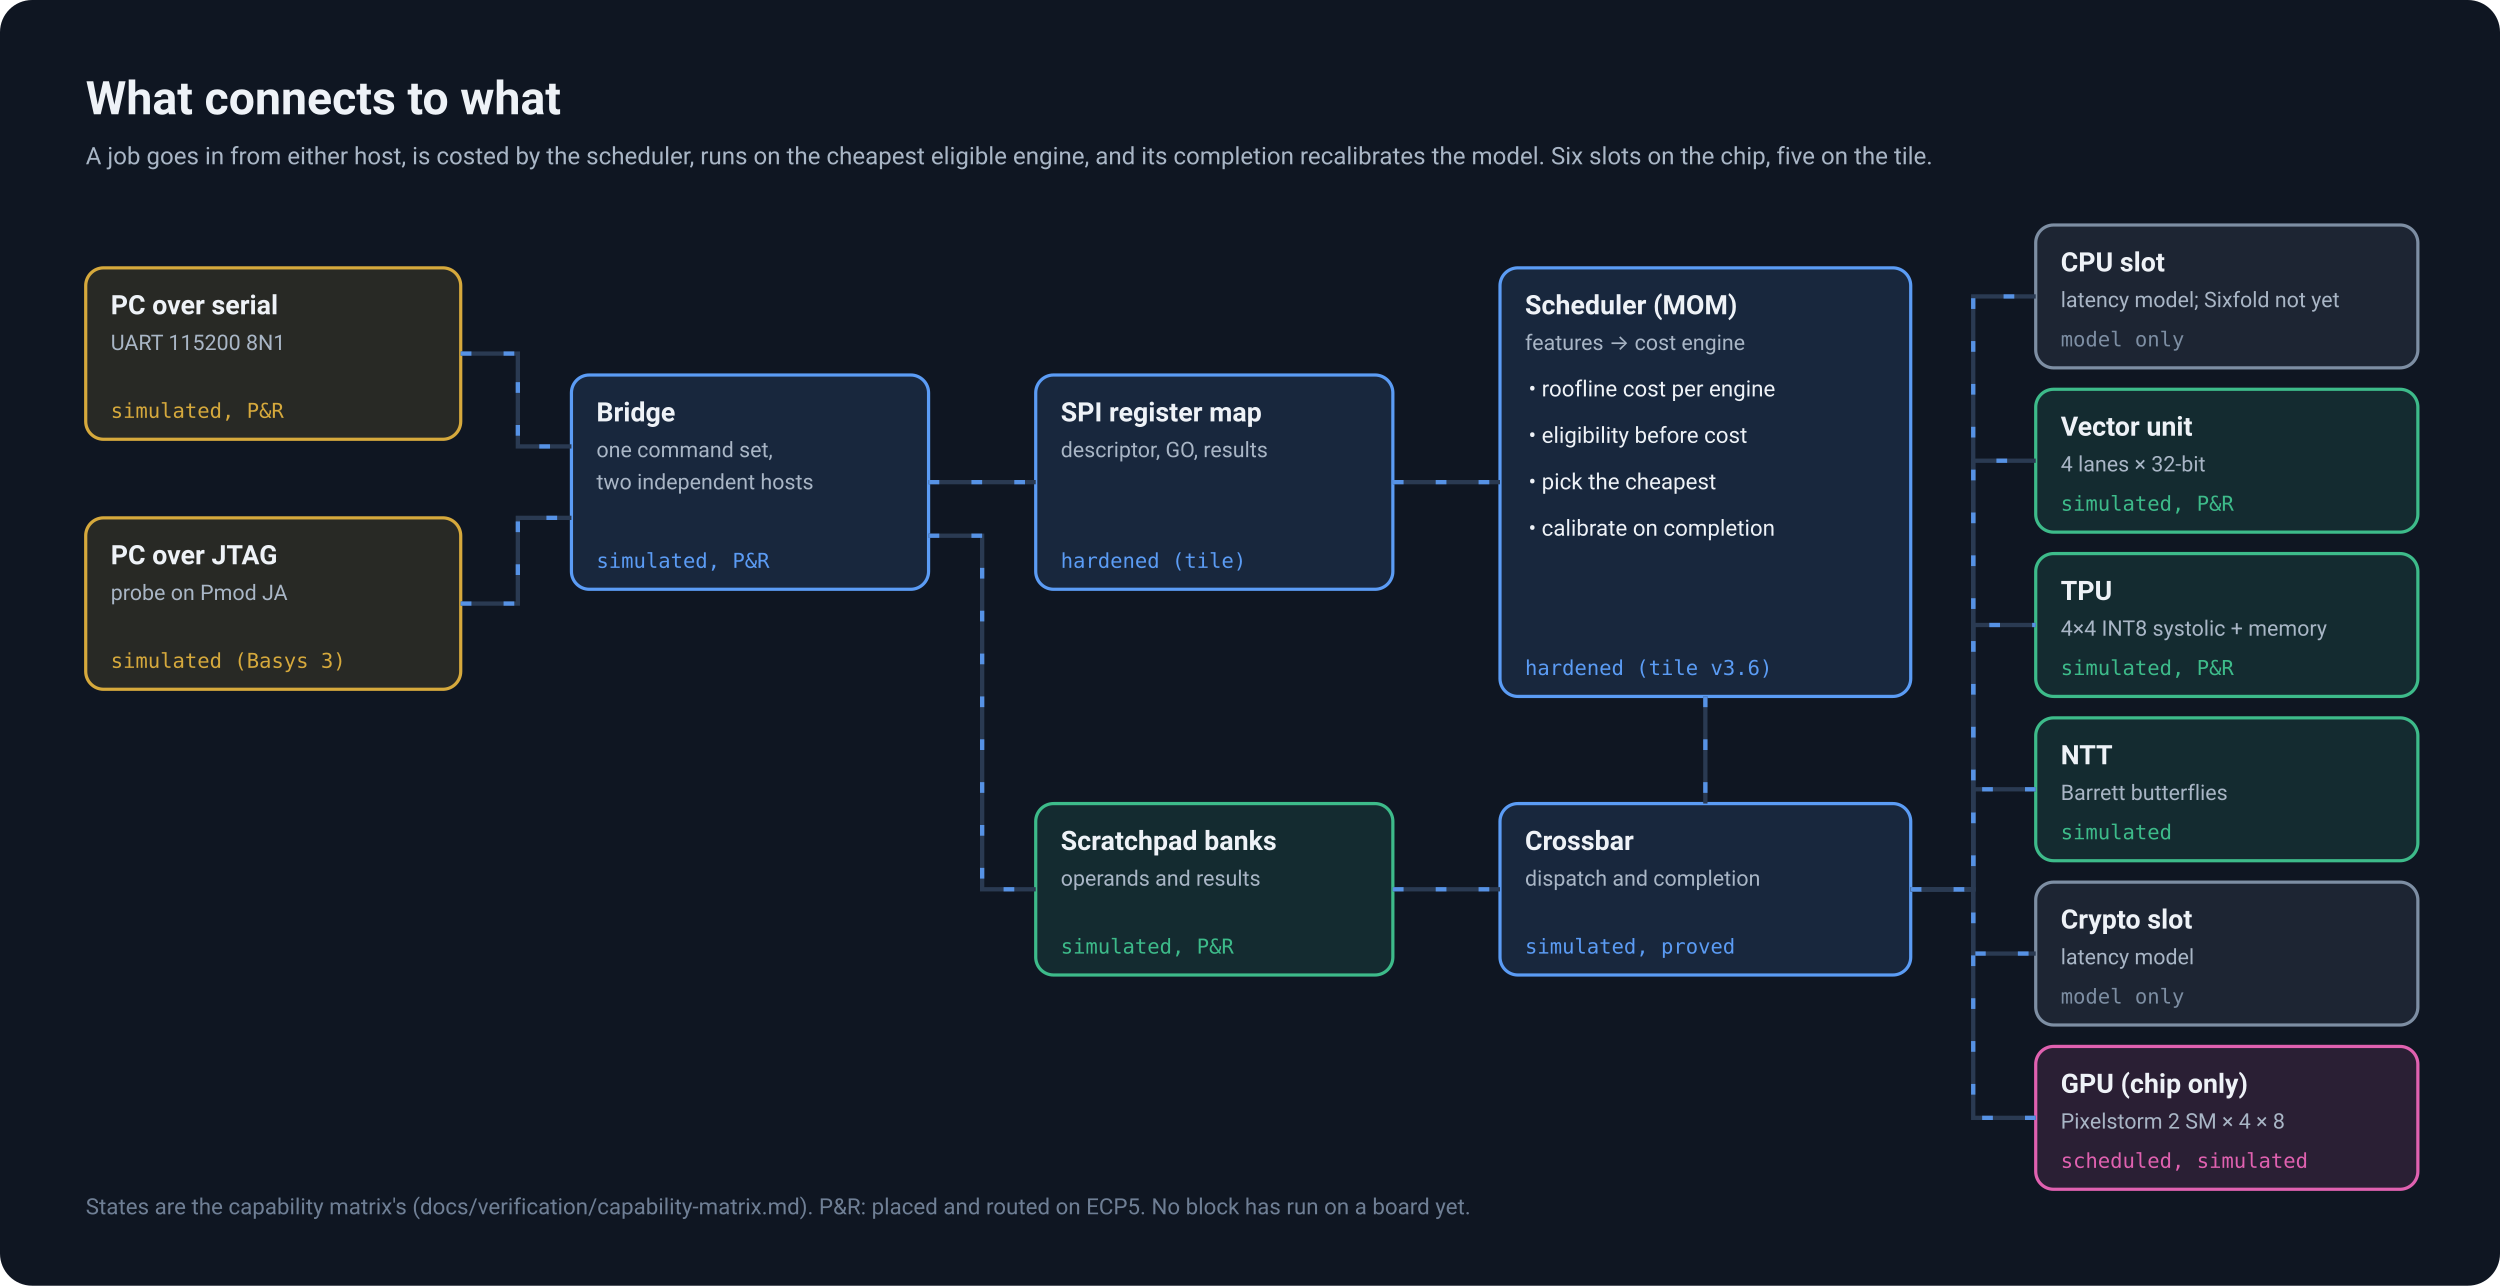
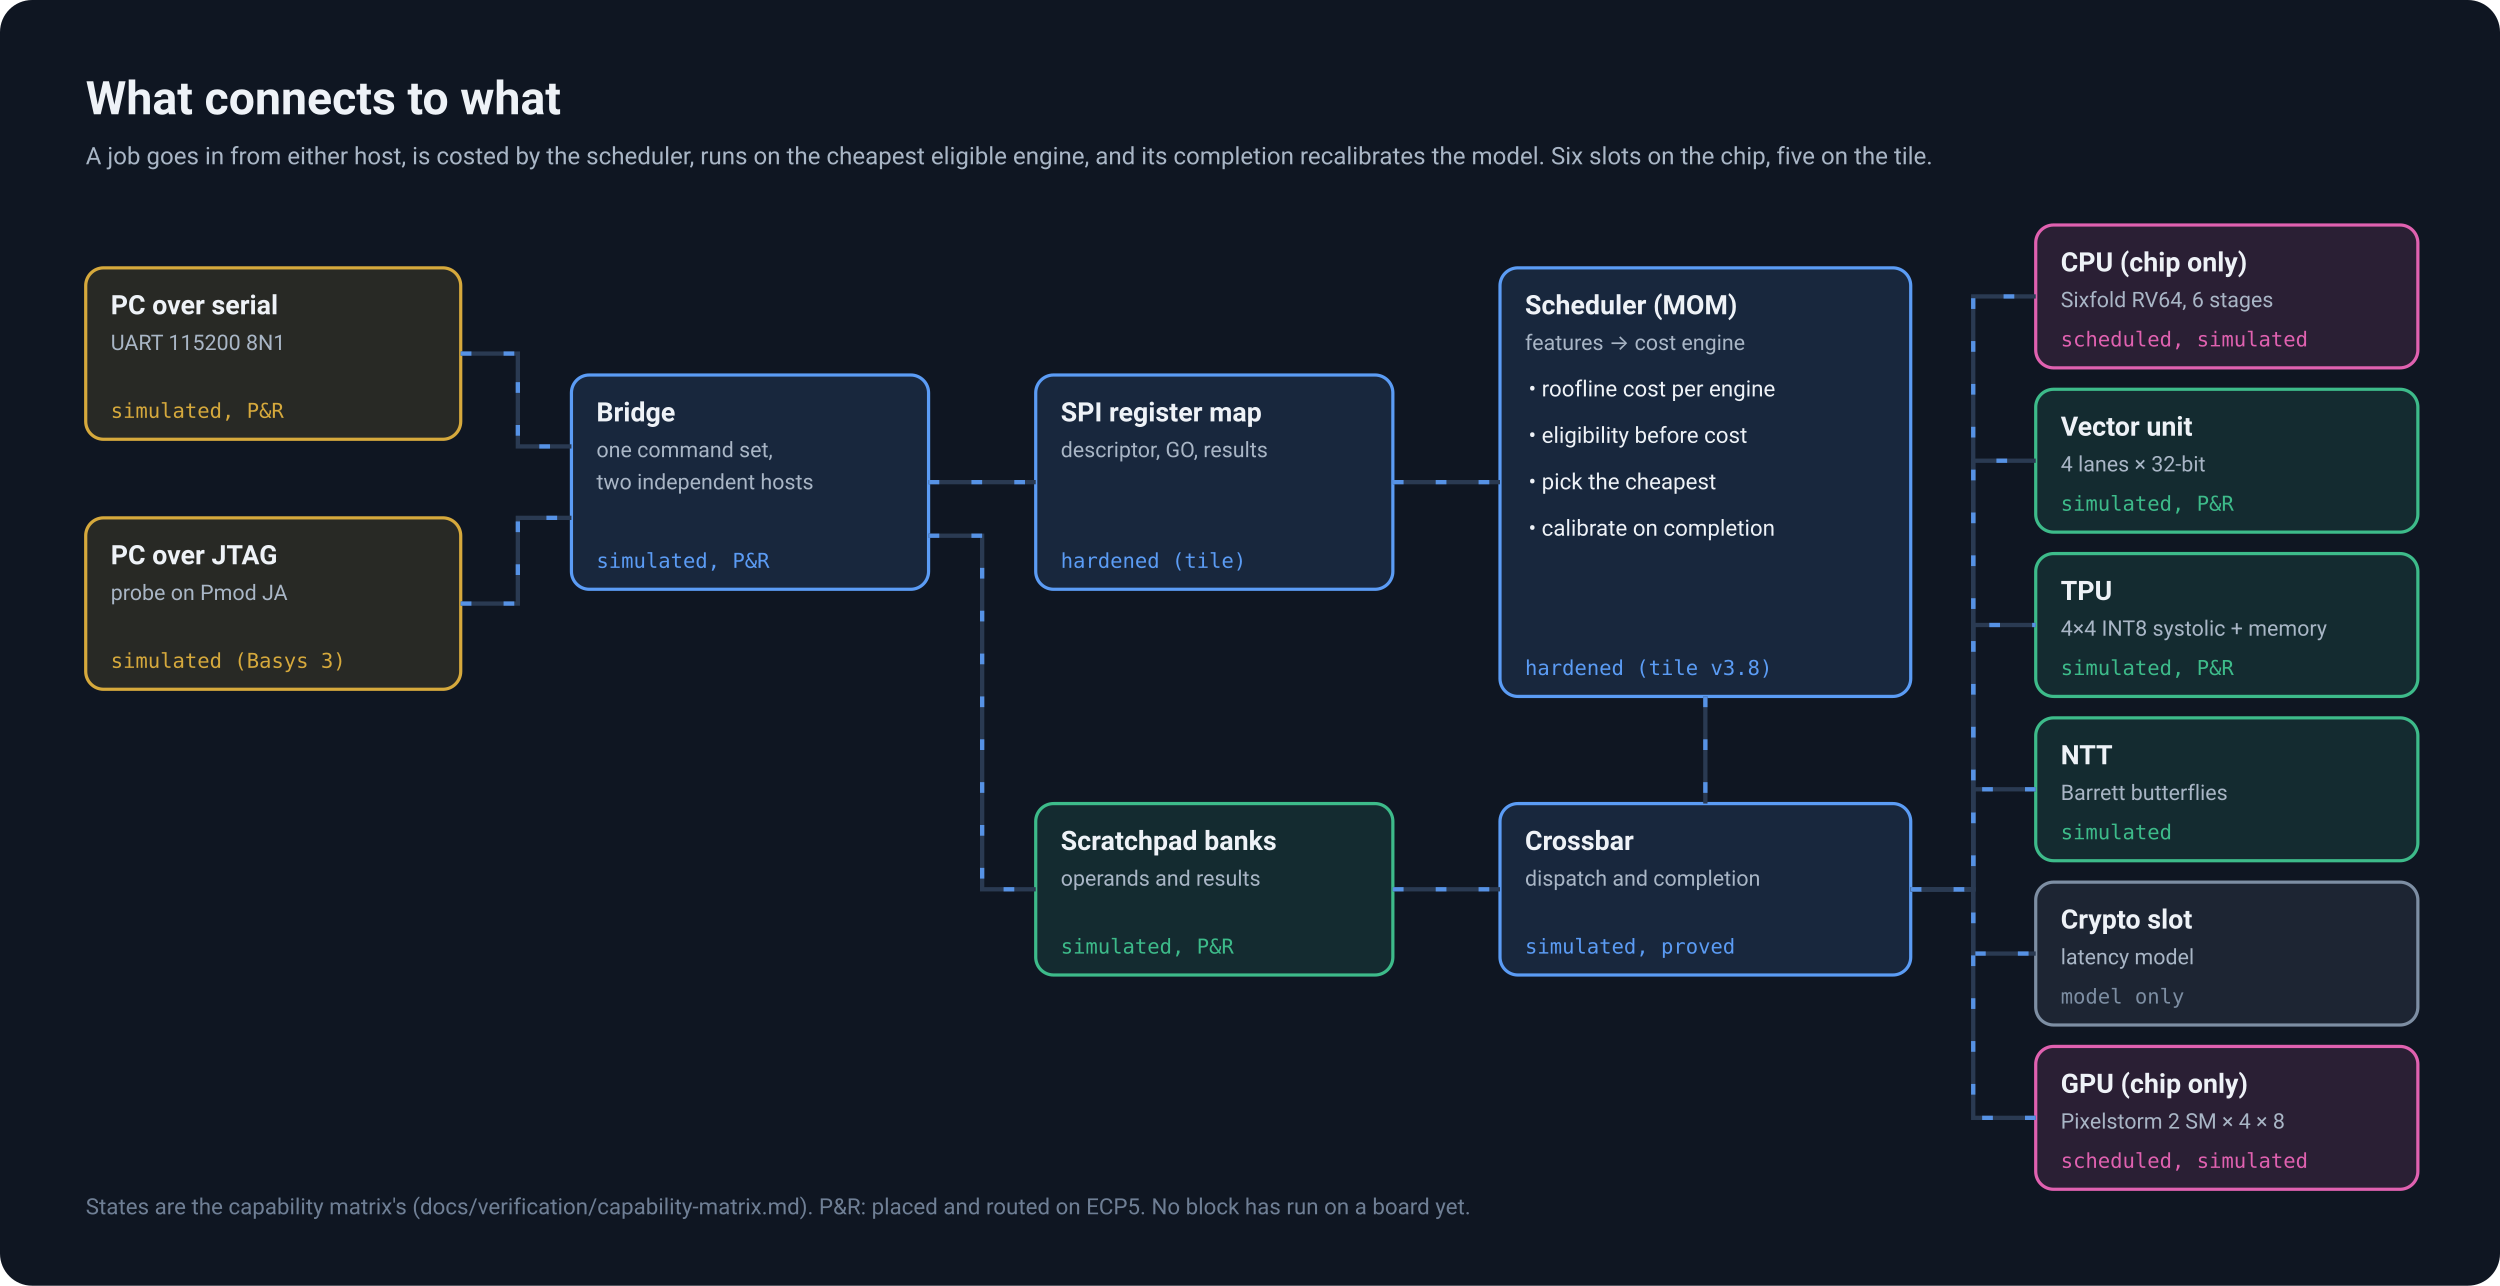
<svg xmlns="http://www.w3.org/2000/svg" viewBox="0 0 1400 720" width="1400" height="720" role="img" aria-labelledby="t d">
  <style>
  @keyframes hy-pulse { 0%,100% { opacity:.35 } 50% { opacity:1 } }
  @keyframes hy-flow  { from { stroke-dashoffset: 48 } to { stroke-dashoffset: 0 } }
  @keyframes hy-in    { from { opacity:0; transform:translateY(6px) } to { opacity:1; transform:none } }
  .pulse { animation: hy-pulse 2.4s ease-in-out infinite; }
  .flow  { stroke-dasharray: 6 18; animation: hy-flow 1.2s linear infinite; }
  .rise  { opacity:0; animation: hy-in .6s ease-out forwards; }
  @media (prefers-reduced-motion: reduce) {
    .pulse, .flow, .rise { animation: none !important; opacity: 1 !important; transform: none !important; }
  }
</style>
  <rect width="1400" height="720" rx="18" fill="#0f1622" />
  <text x="48.0" y="64.0" text-anchor="start" style="font-family:ui-sans-serif,system-ui,-apple-system,'Segoe UI',Roboto,sans-serif;font-size:26px;font-weight:750" fill="#eef2f7">What connects to what</text>
  <text x="48.0" y="92.0" text-anchor="start" style="font-family:ui-sans-serif,system-ui,-apple-system,'Segoe UI',Roboto,sans-serif;font-size:13.5px;font-weight:400" fill="#a9b6c6">A job goes in from either host, is costed by the scheduler, runs on the cheapest eligible engine, and its completion recalibrates the model. Six slots on the chip, five on the tile.</text>
  <rect x="48" y="150" width="210" height="96" rx="10" fill="#d6a93c" fill-opacity=".13" stroke="#d6a93c" stroke-width="1.8" />
  <text x="62.0" y="176.0" text-anchor="start" style="font-family:ui-sans-serif,system-ui,-apple-system,'Segoe UI',Roboto,sans-serif;font-size:15px;font-weight:700" fill="#eef2f7">PC over serial</text>
  <text x="62.0" y="196.0" text-anchor="start" style="font-family:ui-sans-serif,system-ui,-apple-system,'Segoe UI',Roboto,sans-serif;font-size:12px;font-weight:400" fill="#a9b6c6">UART 115200 8N1</text>
  <text x="62.0" y="234.0" text-anchor="start" style="font-family:ui-monospace,SFMono-Regular,Menlo,Consolas,monospace;font-size:11.5px;font-weight:400" fill="#d6a93c">simulated, P&amp;R</text>
  <rect x="48" y="290" width="210" height="96" rx="10" fill="#d6a93c" fill-opacity=".13" stroke="#d6a93c" stroke-width="1.8" />
  <text x="62.0" y="316.0" text-anchor="start" style="font-family:ui-sans-serif,system-ui,-apple-system,'Segoe UI',Roboto,sans-serif;font-size:15px;font-weight:700" fill="#eef2f7">PC over JTAG</text>
  <text x="62.0" y="336.0" text-anchor="start" style="font-family:ui-sans-serif,system-ui,-apple-system,'Segoe UI',Roboto,sans-serif;font-size:12px;font-weight:400" fill="#a9b6c6">probe on Pmod JA</text>
  <text x="62.0" y="374.0" text-anchor="start" style="font-family:ui-monospace,SFMono-Regular,Menlo,Consolas,monospace;font-size:11.5px;font-weight:400" fill="#d6a93c">simulated (Basys 3)</text>
  <rect x="320" y="210" width="200" height="120" rx="10" fill="#5b9cf5" fill-opacity=".13" stroke="#5b9cf5" stroke-width="1.8" />
  <text x="334.0" y="236.0" text-anchor="start" style="font-family:ui-sans-serif,system-ui,-apple-system,'Segoe UI',Roboto,sans-serif;font-size:15px;font-weight:700" fill="#eef2f7">Bridge</text>
  <text x="334.0" y="256.0" text-anchor="start" style="font-family:ui-sans-serif,system-ui,-apple-system,'Segoe UI',Roboto,sans-serif;font-size:12px;font-weight:400" fill="#a9b6c6">one command set,</text>
  <text x="334.0" y="318.0" text-anchor="start" style="font-family:ui-monospace,SFMono-Regular,Menlo,Consolas,monospace;font-size:11.5px;font-weight:400" fill="#5b9cf5">simulated, P&amp;R</text>
  <text x="334.0" y="274.0" text-anchor="start" style="font-family:ui-sans-serif,system-ui,-apple-system,'Segoe UI',Roboto,sans-serif;font-size:12px;font-weight:400" fill="#a9b6c6">two independent hosts</text>
  <rect x="580" y="210" width="200" height="120" rx="10" fill="#5b9cf5" fill-opacity=".13" stroke="#5b9cf5" stroke-width="1.8" />
  <text x="594.0" y="236.0" text-anchor="start" style="font-family:ui-sans-serif,system-ui,-apple-system,'Segoe UI',Roboto,sans-serif;font-size:15px;font-weight:700" fill="#eef2f7">SPI register map</text>
  <text x="594.0" y="256.0" text-anchor="start" style="font-family:ui-sans-serif,system-ui,-apple-system,'Segoe UI',Roboto,sans-serif;font-size:12px;font-weight:400" fill="#a9b6c6">descriptor, GO, results</text>
  <text x="594.0" y="318.0" text-anchor="start" style="font-family:ui-monospace,SFMono-Regular,Menlo,Consolas,monospace;font-size:11.5px;font-weight:400" fill="#5b9cf5">hardened (tile)</text>
  <rect x="840" y="150" width="230" height="240" rx="10" fill="#5b9cf5" fill-opacity=".13" stroke="#5b9cf5" stroke-width="1.8" />
  <text x="854.0" y="176.0" text-anchor="start" style="font-family:ui-sans-serif,system-ui,-apple-system,'Segoe UI',Roboto,sans-serif;font-size:15px;font-weight:700" fill="#eef2f7">Scheduler (MOM)</text>
  <text x="854.0" y="196.0" text-anchor="start" style="font-family:ui-sans-serif,system-ui,-apple-system,'Segoe UI',Roboto,sans-serif;font-size:12px;font-weight:400" fill="#a9b6c6">features → cost engine</text>
-   <text x="854.0" y="378.0" text-anchor="start" style="font-family:ui-monospace,SFMono-Regular,Menlo,Consolas,monospace;font-size:11.5px;font-weight:400" fill="#5b9cf5">hardened (tile v3.6)</text>
+   <text x="854.0" y="378.0" text-anchor="start" style="font-family:ui-monospace,SFMono-Regular,Menlo,Consolas,monospace;font-size:11.5px;font-weight:400" fill="#5b9cf5">hardened (tile v3.8)</text>
  <text x="856.0" y="222.0" text-anchor="start" style="font-family:ui-sans-serif,system-ui,-apple-system,'Segoe UI',Roboto,sans-serif;font-size:12.5px;font-weight:400" fill="#eef2f7">• roofline cost per engine</text>
  <text x="856.0" y="248.0" text-anchor="start" style="font-family:ui-sans-serif,system-ui,-apple-system,'Segoe UI',Roboto,sans-serif;font-size:12.5px;font-weight:400" fill="#eef2f7">• eligibility before cost</text>
  <text x="856.0" y="274.0" text-anchor="start" style="font-family:ui-sans-serif,system-ui,-apple-system,'Segoe UI',Roboto,sans-serif;font-size:12.5px;font-weight:400" fill="#eef2f7">• pick the cheapest</text>
  <text x="856.0" y="300.0" text-anchor="start" style="font-family:ui-sans-serif,system-ui,-apple-system,'Segoe UI',Roboto,sans-serif;font-size:12.5px;font-weight:400" fill="#eef2f7">• calibrate on completion</text>
  <rect x="840" y="450" width="230" height="96" rx="10" fill="#5b9cf5" fill-opacity=".13" stroke="#5b9cf5" stroke-width="1.8" />
  <text x="854.0" y="476.0" text-anchor="start" style="font-family:ui-sans-serif,system-ui,-apple-system,'Segoe UI',Roboto,sans-serif;font-size:15px;font-weight:700" fill="#eef2f7">Crossbar</text>
  <text x="854.0" y="496.0" text-anchor="start" style="font-family:ui-sans-serif,system-ui,-apple-system,'Segoe UI',Roboto,sans-serif;font-size:12px;font-weight:400" fill="#a9b6c6">dispatch and completion</text>
  <text x="854.0" y="534.0" text-anchor="start" style="font-family:ui-monospace,SFMono-Regular,Menlo,Consolas,monospace;font-size:11.5px;font-weight:400" fill="#5b9cf5">simulated, proved</text>
-   <rect x="1140" y="126" width="214" height="80" rx="10" fill="#7d8ea3" fill-opacity=".13" stroke="#7d8ea3" stroke-width="1.8" />
-   <text x="1154.0" y="152.0" text-anchor="start" style="font-family:ui-sans-serif,system-ui,-apple-system,'Segoe UI',Roboto,sans-serif;font-size:15px;font-weight:700" fill="#eef2f7">CPU slot</text>
-   <text x="1154.0" y="172.0" text-anchor="start" style="font-family:ui-sans-serif,system-ui,-apple-system,'Segoe UI',Roboto,sans-serif;font-size:12px;font-weight:400" fill="#a9b6c6">latency model; Sixfold not yet</text>
-   <text x="1154.0" y="194.0" text-anchor="start" style="font-family:ui-monospace,SFMono-Regular,Menlo,Consolas,monospace;font-size:11.5px;font-weight:400" fill="#7d8ea3">model only</text>
+   <rect x="1140" y="126" width="214" height="80" rx="10" fill="#e061b0" fill-opacity=".13" stroke="#e061b0" stroke-width="1.8" />
+   <text x="1154.0" y="152.0" text-anchor="start" style="font-family:ui-sans-serif,system-ui,-apple-system,'Segoe UI',Roboto,sans-serif;font-size:15px;font-weight:700" fill="#eef2f7">CPU (chip only)</text>
+   <text x="1154.0" y="172.0" text-anchor="start" style="font-family:ui-sans-serif,system-ui,-apple-system,'Segoe UI',Roboto,sans-serif;font-size:12px;font-weight:400" fill="#a9b6c6">Sixfold RV64, 6 stages</text>
+   <text x="1154.0" y="194.0" text-anchor="start" style="font-family:ui-monospace,SFMono-Regular,Menlo,Consolas,monospace;font-size:11.5px;font-weight:400" fill="#e061b0">scheduled, simulated</text>
  <rect x="1140" y="218" width="214" height="80" rx="10" fill="#3dbb8a" fill-opacity=".13" stroke="#3dbb8a" stroke-width="1.8" />
  <text x="1154.0" y="244.0" text-anchor="start" style="font-family:ui-sans-serif,system-ui,-apple-system,'Segoe UI',Roboto,sans-serif;font-size:15px;font-weight:700" fill="#eef2f7">Vector unit</text>
  <text x="1154.0" y="264.0" text-anchor="start" style="font-family:ui-sans-serif,system-ui,-apple-system,'Segoe UI',Roboto,sans-serif;font-size:12px;font-weight:400" fill="#a9b6c6">4 lanes × 32-bit</text>
  <text x="1154.0" y="286.0" text-anchor="start" style="font-family:ui-monospace,SFMono-Regular,Menlo,Consolas,monospace;font-size:11.5px;font-weight:400" fill="#3dbb8a">simulated, P&amp;R</text>
  <rect x="1140" y="310" width="214" height="80" rx="10" fill="#3dbb8a" fill-opacity=".13" stroke="#3dbb8a" stroke-width="1.8" />
  <text x="1154.0" y="336.0" text-anchor="start" style="font-family:ui-sans-serif,system-ui,-apple-system,'Segoe UI',Roboto,sans-serif;font-size:15px;font-weight:700" fill="#eef2f7">TPU</text>
  <text x="1154.0" y="356.0" text-anchor="start" style="font-family:ui-sans-serif,system-ui,-apple-system,'Segoe UI',Roboto,sans-serif;font-size:12px;font-weight:400" fill="#a9b6c6">4×4 INT8 systolic + memory</text>
  <text x="1154.0" y="378.0" text-anchor="start" style="font-family:ui-monospace,SFMono-Regular,Menlo,Consolas,monospace;font-size:11.5px;font-weight:400" fill="#3dbb8a">simulated, P&amp;R</text>
  <rect x="1140" y="402" width="214" height="80" rx="10" fill="#3dbb8a" fill-opacity=".13" stroke="#3dbb8a" stroke-width="1.8" />
  <text x="1154.0" y="428.0" text-anchor="start" style="font-family:ui-sans-serif,system-ui,-apple-system,'Segoe UI',Roboto,sans-serif;font-size:15px;font-weight:700" fill="#eef2f7">NTT</text>
  <text x="1154.0" y="448.0" text-anchor="start" style="font-family:ui-sans-serif,system-ui,-apple-system,'Segoe UI',Roboto,sans-serif;font-size:12px;font-weight:400" fill="#a9b6c6">Barrett butterflies</text>
  <text x="1154.0" y="470.0" text-anchor="start" style="font-family:ui-monospace,SFMono-Regular,Menlo,Consolas,monospace;font-size:11.5px;font-weight:400" fill="#3dbb8a">simulated</text>
  <rect x="1140" y="494" width="214" height="80" rx="10" fill="#7d8ea3" fill-opacity=".13" stroke="#7d8ea3" stroke-width="1.8" />
  <text x="1154.0" y="520.0" text-anchor="start" style="font-family:ui-sans-serif,system-ui,-apple-system,'Segoe UI',Roboto,sans-serif;font-size:15px;font-weight:700" fill="#eef2f7">Crypto slot</text>
  <text x="1154.0" y="540.0" text-anchor="start" style="font-family:ui-sans-serif,system-ui,-apple-system,'Segoe UI',Roboto,sans-serif;font-size:12px;font-weight:400" fill="#a9b6c6">latency model</text>
  <text x="1154.0" y="562.0" text-anchor="start" style="font-family:ui-monospace,SFMono-Regular,Menlo,Consolas,monospace;font-size:11.5px;font-weight:400" fill="#7d8ea3">model only</text>
  <rect x="1140" y="586" width="214" height="80" rx="10" fill="#e061b0" fill-opacity=".13" stroke="#e061b0" stroke-width="1.8" />
  <text x="1154.0" y="612.0" text-anchor="start" style="font-family:ui-sans-serif,system-ui,-apple-system,'Segoe UI',Roboto,sans-serif;font-size:15px;font-weight:700" fill="#eef2f7">GPU (chip only)</text>
  <text x="1154.0" y="632.0" text-anchor="start" style="font-family:ui-sans-serif,system-ui,-apple-system,'Segoe UI',Roboto,sans-serif;font-size:12px;font-weight:400" fill="#a9b6c6">Pixelstorm 2 SM × 4 × 8</text>
  <text x="1154.0" y="654.0" text-anchor="start" style="font-family:ui-monospace,SFMono-Regular,Menlo,Consolas,monospace;font-size:11.5px;font-weight:400" fill="#e061b0">scheduled, simulated</text>
  <rect x="580" y="450" width="200" height="96" rx="10" fill="#3dbb8a" fill-opacity=".13" stroke="#3dbb8a" stroke-width="1.8" />
  <text x="594.0" y="476.0" text-anchor="start" style="font-family:ui-sans-serif,system-ui,-apple-system,'Segoe UI',Roboto,sans-serif;font-size:15px;font-weight:700" fill="#eef2f7">Scratchpad banks</text>
  <text x="594.0" y="496.0" text-anchor="start" style="font-family:ui-sans-serif,system-ui,-apple-system,'Segoe UI',Roboto,sans-serif;font-size:12px;font-weight:400" fill="#a9b6c6">operands and results</text>
  <text x="594.0" y="534.0" text-anchor="start" style="font-family:ui-monospace,SFMono-Regular,Menlo,Consolas,monospace;font-size:11.5px;font-weight:400" fill="#3dbb8a">simulated, P&amp;R</text>
  <path d="M258,198 H290 V250 H320" fill="none" stroke="#2a3a52" stroke-width="2.4" />
  <path class="flow" d="M258,198 H290 V250 H320" fill="none" stroke="#5b9cf5" stroke-width="2.4" stroke-opacity=".9" />
  <path d="M258,338 H290 V290 H320" fill="none" stroke="#2a3a52" stroke-width="2.4" />
  <path class="flow" d="M258,338 H290 V290 H320" fill="none" stroke="#5b9cf5" stroke-width="2.4" stroke-opacity=".9" />
  <path d="M520,270 H580" fill="none" stroke="#2a3a52" stroke-width="2.4" />
  <path class="flow" d="M520,270 H580" fill="none" stroke="#5b9cf5" stroke-width="2.4" stroke-opacity=".9" />
  <path d="M780,270 H840" fill="none" stroke="#2a3a52" stroke-width="2.4" />
  <path class="flow" d="M780,270 H840" fill="none" stroke="#5b9cf5" stroke-width="2.4" stroke-opacity=".9" />
  <path d="M955,390 V450" fill="none" stroke="#2a3a52" stroke-width="2.4" />
  <path class="flow" d="M955,390 V450" fill="none" stroke="#5b9cf5" stroke-width="2.4" stroke-opacity=".9" />
  <path d="M520,300 H550 V498 H580" fill="none" stroke="#2a3a52" stroke-width="2.4" />
  <path class="flow" d="M520,300 H550 V498 H580" fill="none" stroke="#5b9cf5" stroke-width="2.4" stroke-opacity=".9" />
  <path d="M780,498 H840" fill="none" stroke="#2a3a52" stroke-width="2.4" />
  <path class="flow" d="M780,498 H840" fill="none" stroke="#5b9cf5" stroke-width="2.4" stroke-opacity=".9" />
  <path d="M1070,498 H1105 V166 H1140" fill="none" stroke="#2a3a52" stroke-width="2.4" />
  <path class="flow" d="M1070,498 H1105 V166 H1140" fill="none" stroke="#5b9cf5" stroke-width="2.4" stroke-opacity=".9" />
  <path d="M1070,498 H1105 V258 H1140" fill="none" stroke="#2a3a52" stroke-width="2.4" />
  <path class="flow" d="M1070,498 H1105 V258 H1140" fill="none" stroke="#5b9cf5" stroke-width="2.4" stroke-opacity=".9" />
  <path d="M1070,498 H1105 V350 H1140" fill="none" stroke="#2a3a52" stroke-width="2.4" />
  <path class="flow" d="M1070,498 H1105 V350 H1140" fill="none" stroke="#5b9cf5" stroke-width="2.4" stroke-opacity=".9" />
  <path d="M1070,498 H1105 V442 H1140" fill="none" stroke="#2a3a52" stroke-width="2.4" />
  <path class="flow" d="M1070,498 H1105 V442 H1140" fill="none" stroke="#5b9cf5" stroke-width="2.4" stroke-opacity=".9" />
  <path d="M1070,498 H1105 V534 H1140" fill="none" stroke="#2a3a52" stroke-width="2.4" />
  <path class="flow" d="M1070,498 H1105 V534 H1140" fill="none" stroke="#5b9cf5" stroke-width="2.4" stroke-opacity=".9" />
  <path d="M1070,498 H1105 V626 H1140" fill="none" stroke="#2a3a52" stroke-width="2.4" />
  <path class="flow" d="M1070,498 H1105 V626 H1140" fill="none" stroke="#5b9cf5" stroke-width="2.4" stroke-opacity=".9" />
  <text x="48.0" y="680.0" text-anchor="start" style="font-family:ui-sans-serif,system-ui,-apple-system,'Segoe UI',Roboto,sans-serif;font-size:12.5px;font-weight:400" fill="#6f7f95">States are the capability matrix's (docs/verification/capability-matrix.md). P&amp;R: placed and routed on ECP5. No block has run on a board yet.</text>
</svg>
